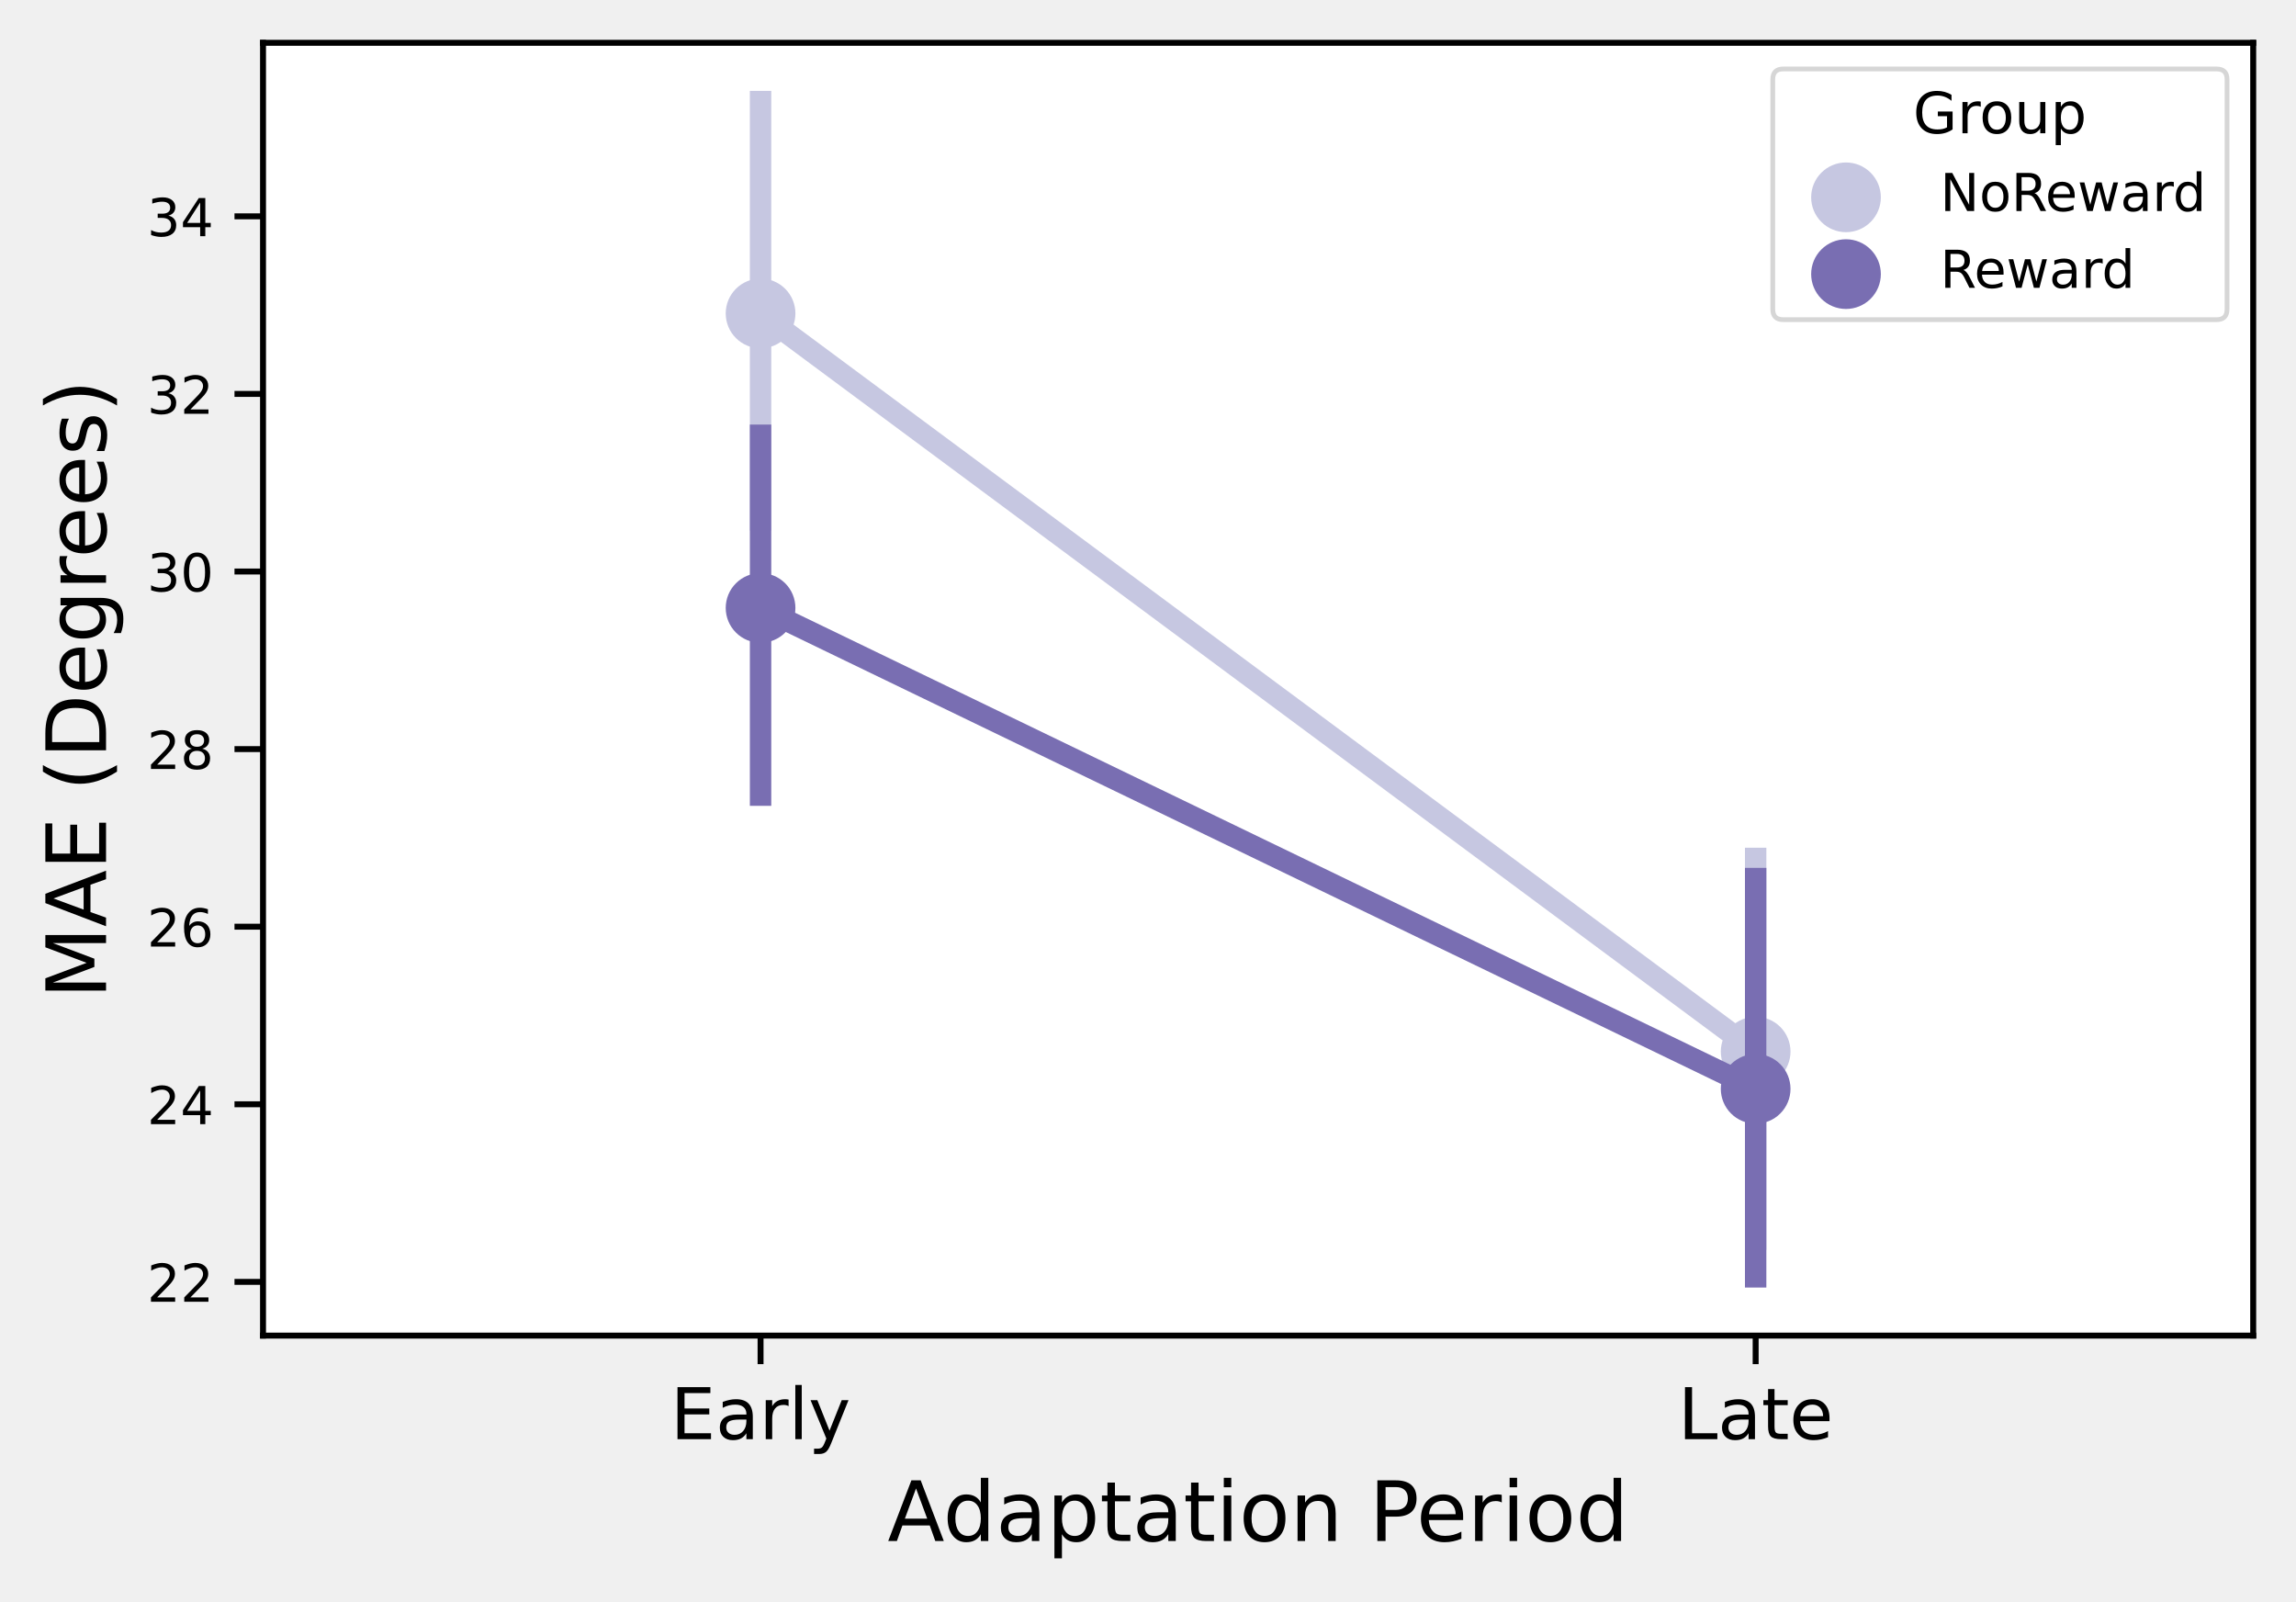
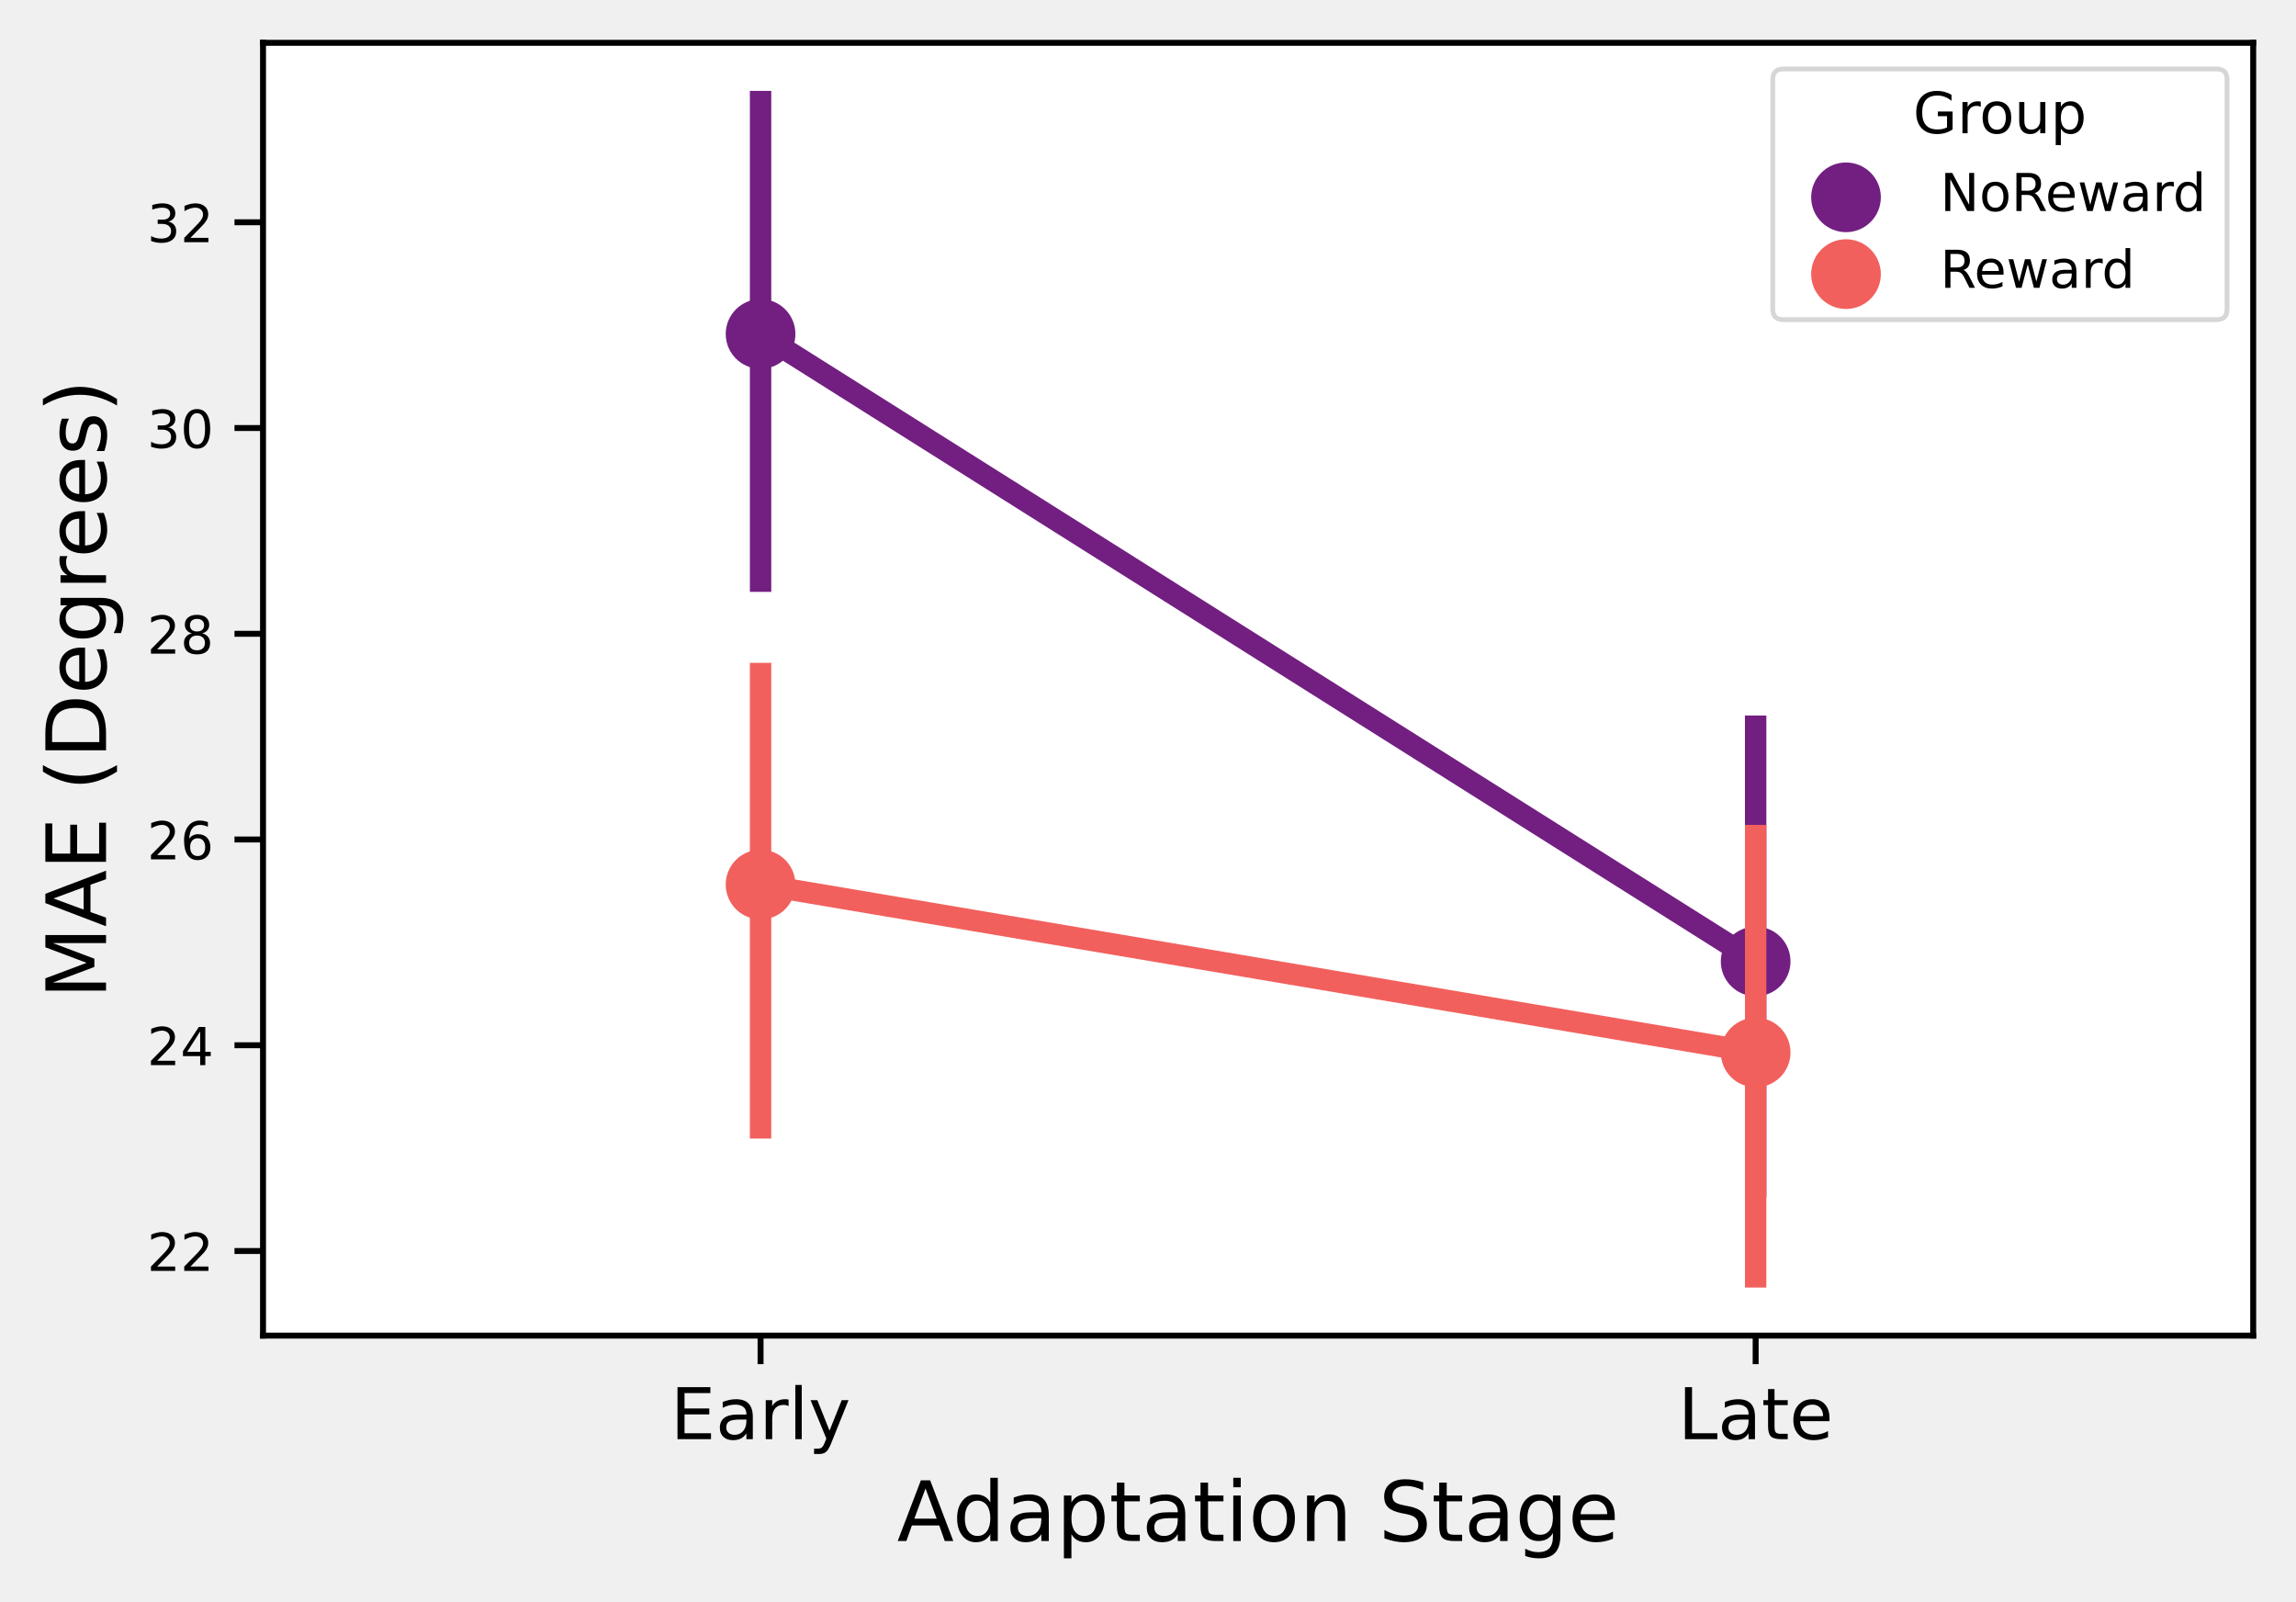
<svg xmlns="http://www.w3.org/2000/svg" xmlns:xlink="http://www.w3.org/1999/xlink" height="269.303pt" version="1.1" viewBox="0 0 386.247 269.303" width="386.247pt">
  <defs>
    <style type="text/css">*{stroke-linecap:butt;stroke-linejoin:round;}</style>
  </defs>
  <g id="figure_1">
    <g id="patch_1">
      <path d="M 0 269.303  L 386.247 269.303  L 386.247 0  L 0 0  z " style="fill:none;" />
    </g>
    <g id="axes_1">
      <g id="patch_2">
        <path d="M 44.247 224.64  L 379.047 224.64  L 379.047 7.2  L 44.247 7.2  z " style="fill:#ffffff;" />
      </g>
      <g id="PathCollection_1">
        <defs>
-           <path d="M 0 4.512  C 1.197 4.512 2.344 4.037 3.19 3.19  C 4.037 2.344 4.512 1.197 4.512 0  C 4.512 -1.197 4.037 -2.344 3.19 -3.19  C 2.344 -4.037 1.197 -4.512 0 -4.512  C -1.197 -4.512 -2.344 -4.037 -3.19 -3.19  C -4.037 -2.344 -4.512 -1.197 -4.512 0  C -4.512 1.197 -4.037 2.344 -3.19 3.19  C -2.344 4.037 -1.197 4.512 0 4.512  z " id="m96f56547ba" style="stroke:#c6c7e1;stroke-width:2.7;" />
+           <path d="M 0 4.512  C 1.197 4.512 2.344 4.037 3.19 3.19  C 4.037 2.344 4.512 1.197 4.512 0  C 4.512 -1.197 4.037 -2.344 3.19 -3.19  C 2.344 -4.037 1.197 -4.512 0 -4.512  C -1.197 -4.512 -2.344 -4.037 -3.19 -3.19  C -4.037 -2.344 -4.512 -1.197 -4.512 0  C -4.512 1.197 -4.037 2.344 -3.19 3.19  C -2.344 4.037 -1.197 4.512 0 4.512  z " id="m6ed1bd4aaa" style="stroke:#721f81;stroke-width:2.7;" />
        </defs>
-         <g clip-path="url(#pa35506d197)">
-           <use style="fill:#c6c7e1;stroke:#c6c7e1;stroke-width:2.7;" x="127.947" xlink:href="#m96f56547ba" y="52.718" />
-           <use style="fill:#c6c7e1;stroke:#c6c7e1;stroke-width:2.7;" x="295.347" xlink:href="#m96f56547ba" y="176.869" />
+         <g clip-path="url(#p68af78d4d2)">
+           <use style="fill:#721f81;stroke:#721f81;stroke-width:2.7;" x="127.947" xlink:href="#m6ed1bd4aaa" y="56.171" />
+           <use style="fill:#721f81;stroke:#721f81;stroke-width:2.7;" x="295.347" xlink:href="#m6ed1bd4aaa" y="161.703" />
        </g>
      </g>
      <g id="line2d_1">
-         <path clip-path="url(#pa35506d197)" d="M 127.947 52.718  L 295.347 176.869  " style="fill:none;stroke:#c6c7e1;stroke-linecap:square;stroke-width:3.6;" />
+         <path clip-path="url(#p68af78d4d2)" d="M 127.947 56.171  L 295.347 161.703  " style="fill:none;stroke:#721f81;stroke-linecap:square;stroke-width:3.6;" />
      </g>
      <g id="line2d_2">
-         <path clip-path="url(#pa35506d197)" d="M 127.947 87.435  L 127.947 17.084  " style="fill:none;stroke:#c6c7e1;stroke-linecap:square;stroke-width:3.6;" />
+         <path clip-path="url(#p68af78d4d2)" d="M 127.947 97.751  L 127.947 17.084  " style="fill:none;stroke:#721f81;stroke-linecap:square;stroke-width:3.6;" />
      </g>
      <g id="line2d_3">
-         <path clip-path="url(#pa35506d197)" d="M 295.347 208.424  L 295.347 144.386  " style="fill:none;stroke:#c6c7e1;stroke-linecap:square;stroke-width:3.6;" />
+         <path clip-path="url(#p68af78d4d2)" d="M 295.347 199.643  L 295.347 122.149  " style="fill:none;stroke:#721f81;stroke-linecap:square;stroke-width:3.6;" />
      </g>
      <g id="matplotlib.axis_1">
        <g id="xtick_1">
          <g id="line2d_4">
            <defs>
-               <path d="M 0 0  L 0 4.8  " id="mb099337334" style="stroke:#000000;" />
-             </defs>
-             <g>
-               <use style="stroke:#000000;" x="127.947" xlink:href="#mb099337334" y="224.64" />
+               <path d="M 0 0  L 0 4.8  " id="m51b3d9c118" style="stroke:#000000;" />
+             </defs>
+             <g>
+               <use style="stroke:#000000;" x="127.947" xlink:href="#m51b3d9c118" y="224.64" />
            </g>
          </g>
          <g id="text_1">
            <g transform="translate(112.7946 242.0581)scale(0.12 -0.12)">
              <defs>
                <path d="M 628 4666  L 3578 4666  L 3578 4134  L 1259 4134  L 1259 2753  L 3481 2753  L 3481 2222  L 1259 2222  L 1259 531  L 3634 531  L 3634 0  L 628 0  L 628 4666  z " id="DejaVuSans-45" transform="scale(0.015625)" />
                <path d="M 2194 1759  Q 1497 1759 1228 1600  Q 959 1441 959 1056  Q 959 750 1161 570  Q 1363 391 1709 391  Q 2188 391 2477 730  Q 2766 1069 2766 1631  L 2766 1759  L 2194 1759  z M 3341 1997  L 3341 0  L 2766 0  L 2766 531  Q 2569 213 2275 61  Q 1981 -91 1556 -91  Q 1019 -91 701 211  Q 384 513 384 1019  Q 384 1609 779 1909  Q 1175 2209 1959 2209  L 2766 2209  L 2766 2266  Q 2766 2663 2505 2880  Q 2244 3097 1772 3097  Q 1472 3097 1187 3025  Q 903 2953 641 2809  L 641 3341  Q 956 3463 1253 3523  Q 1550 3584 1831 3584  Q 2591 3584 2966 3190  Q 3341 2797 3341 1997  z " id="DejaVuSans-61" transform="scale(0.015625)" />
                <path d="M 2631 2963  Q 2534 3019 2420 3045  Q 2306 3072 2169 3072  Q 1681 3072 1420 2755  Q 1159 2438 1159 1844  L 1159 0  L 581 0  L 581 3500  L 1159 3500  L 1159 2956  Q 1341 3275 1631 3429  Q 1922 3584 2338 3584  Q 2397 3584 2469 3576  Q 2541 3569 2628 3553  L 2631 2963  z " id="DejaVuSans-72" transform="scale(0.015625)" />
                <path d="M 603 4863  L 1178 4863  L 1178 0  L 603 0  L 603 4863  z " id="DejaVuSans-6c" transform="scale(0.015625)" />
                <path d="M 2059 -325  Q 1816 -950 1584 -1140  Q 1353 -1331 966 -1331  L 506 -1331  L 506 -850  L 844 -850  Q 1081 -850 1212 -737  Q 1344 -625 1503 -206  L 1606 56  L 191 3500  L 800 3500  L 1894 763  L 2988 3500  L 3597 3500  L 2059 -325  z " id="DejaVuSans-79" transform="scale(0.015625)" />
              </defs>
              <use xlink:href="#DejaVuSans-45" />
              <use x="63.184" xlink:href="#DejaVuSans-61" />
              <use x="124.463" xlink:href="#DejaVuSans-72" />
              <use x="165.576" xlink:href="#DejaVuSans-6c" />
              <use x="193.359" xlink:href="#DejaVuSans-79" />
            </g>
          </g>
        </g>
        <g id="xtick_2">
          <g id="line2d_5">
            <g>
-               <use style="stroke:#000000;" x="295.347" xlink:href="#mb099337334" y="224.64" />
+               <use style="stroke:#000000;" x="295.347" xlink:href="#m51b3d9c118" y="224.64" />
            </g>
          </g>
          <g id="text_2">
            <g transform="translate(282.2833 242.0581)scale(0.12 -0.12)">
              <defs>
                <path d="M 628 4666  L 1259 4666  L 1259 531  L 3531 531  L 3531 0  L 628 0  L 628 4666  z " id="DejaVuSans-4c" transform="scale(0.015625)" />
                <path d="M 1172 4494  L 1172 3500  L 2356 3500  L 2356 3053  L 1172 3053  L 1172 1153  Q 1172 725 1289 603  Q 1406 481 1766 481  L 2356 481  L 2356 0  L 1766 0  Q 1100 0 847 248  Q 594 497 594 1153  L 594 3053  L 172 3053  L 172 3500  L 594 3500  L 594 4494  L 1172 4494  z " id="DejaVuSans-74" transform="scale(0.015625)" />
                <path d="M 3597 1894  L 3597 1613  L 953 1613  Q 991 1019 1311 708  Q 1631 397 2203 397  Q 2534 397 2845 478  Q 3156 559 3463 722  L 3463 178  Q 3153 47 2828 -22  Q 2503 -91 2169 -91  Q 1331 -91 842 396  Q 353 884 353 1716  Q 353 2575 817 3079  Q 1281 3584 2069 3584  Q 2775 3584 3186 3129  Q 3597 2675 3597 1894  z M 3022 2063  Q 3016 2534 2758 2815  Q 2500 3097 2075 3097  Q 1594 3097 1305 2825  Q 1016 2553 972 2059  L 3022 2063  z " id="DejaVuSans-65" transform="scale(0.015625)" />
              </defs>
              <use xlink:href="#DejaVuSans-4c" />
              <use x="55.713" xlink:href="#DejaVuSans-61" />
              <use x="116.992" xlink:href="#DejaVuSans-74" />
              <use x="156.201" xlink:href="#DejaVuSans-65" />
            </g>
          </g>
        </g>
        <g id="text_3">
-           <g transform="translate(149.3135 259.1916)scale(0.14 -0.14)">
+           <g transform="translate(150.9082 259.1916)scale(0.14 -0.14)">
            <defs>
              <path d="M 2188 4044  L 1331 1722  L 3047 1722  L 2188 4044  z M 1831 4666  L 2547 4666  L 4325 0  L 3669 0  L 3244 1197  L 1141 1197  L 716 0  L 50 0  L 1831 4666  z " id="DejaVuSans-41" transform="scale(0.015625)" />
              <path d="M 2906 2969  L 2906 4863  L 3481 4863  L 3481 0  L 2906 0  L 2906 525  Q 2725 213 2448 61  Q 2172 -91 1784 -91  Q 1150 -91 751 415  Q 353 922 353 1747  Q 353 2572 751 3078  Q 1150 3584 1784 3584  Q 2172 3584 2448 3432  Q 2725 3281 2906 2969  z M 947 1747  Q 947 1113 1208 752  Q 1469 391 1925 391  Q 2381 391 2643 752  Q 2906 1113 2906 1747  Q 2906 2381 2643 2742  Q 2381 3103 1925 3103  Q 1469 3103 1208 2742  Q 947 2381 947 1747  z " id="DejaVuSans-64" transform="scale(0.015625)" />
              <path d="M 1159 525  L 1159 -1331  L 581 -1331  L 581 3500  L 1159 3500  L 1159 2969  Q 1341 3281 1617 3432  Q 1894 3584 2278 3584  Q 2916 3584 3314 3078  Q 3713 2572 3713 1747  Q 3713 922 3314 415  Q 2916 -91 2278 -91  Q 1894 -91 1617 61  Q 1341 213 1159 525  z M 3116 1747  Q 3116 2381 2855 2742  Q 2594 3103 2138 3103  Q 1681 3103 1420 2742  Q 1159 2381 1159 1747  Q 1159 1113 1420 752  Q 1681 391 2138 391  Q 2594 391 2855 752  Q 3116 1113 3116 1747  z " id="DejaVuSans-70" transform="scale(0.015625)" />
              <path d="M 603 3500  L 1178 3500  L 1178 0  L 603 0  L 603 3500  z M 603 4863  L 1178 4863  L 1178 4134  L 603 4134  L 603 4863  z " id="DejaVuSans-69" transform="scale(0.015625)" />
              <path d="M 1959 3097  Q 1497 3097 1228 2736  Q 959 2375 959 1747  Q 959 1119 1226 758  Q 1494 397 1959 397  Q 2419 397 2687 759  Q 2956 1122 2956 1747  Q 2956 2369 2687 2733  Q 2419 3097 1959 3097  z M 1959 3584  Q 2709 3584 3137 3096  Q 3566 2609 3566 1747  Q 3566 888 3137 398  Q 2709 -91 1959 -91  Q 1206 -91 779 398  Q 353 888 353 1747  Q 353 2609 779 3096  Q 1206 3584 1959 3584  z " id="DejaVuSans-6f" transform="scale(0.015625)" />
              <path d="M 3513 2113  L 3513 0  L 2938 0  L 2938 2094  Q 2938 2591 2744 2837  Q 2550 3084 2163 3084  Q 1697 3084 1428 2787  Q 1159 2491 1159 1978  L 1159 0  L 581 0  L 581 3500  L 1159 3500  L 1159 2956  Q 1366 3272 1645 3428  Q 1925 3584 2291 3584  Q 2894 3584 3203 3211  Q 3513 2838 3513 2113  z " id="DejaVuSans-6e" transform="scale(0.015625)" />
              <path id="DejaVuSans-20" transform="scale(0.015625)" />
-               <path d="M 1259 4147  L 1259 2394  L 2053 2394  Q 2494 2394 2734 2622  Q 2975 2850 2975 3272  Q 2975 3691 2734 3919  Q 2494 4147 2053 4147  L 1259 4147  z M 628 4666  L 2053 4666  Q 2838 4666 3239 4311  Q 3641 3956 3641 3272  Q 3641 2581 3239 2228  Q 2838 1875 2053 1875  L 1259 1875  L 1259 0  L 628 0  L 628 4666  z " id="DejaVuSans-50" transform="scale(0.015625)" />
+               <path d="M 3425 4513  L 3425 3897  Q 3066 4069 2747 4153  Q 2428 4238 2131 4238  Q 1616 4238 1336 4038  Q 1056 3838 1056 3469  Q 1056 3159 1242 3001  Q 1428 2844 1947 2747  L 2328 2669  Q 3034 2534 3370 2195  Q 3706 1856 3706 1288  Q 3706 609 3251 259  Q 2797 -91 1919 -91  Q 1588 -91 1214 -16  Q 841 59 441 206  L 441 856  Q 825 641 1194 531  Q 1563 422 1919 422  Q 2459 422 2753 634  Q 3047 847 3047 1241  Q 3047 1584 2836 1778  Q 2625 1972 2144 2069  L 1759 2144  Q 1053 2284 737 2584  Q 422 2884 422 3419  Q 422 4038 858 4394  Q 1294 4750 2059 4750  Q 2388 4750 2728 4690  Q 3069 4631 3425 4513  z " id="DejaVuSans-53" transform="scale(0.015625)" />
+               <path d="M 2906 1791  Q 2906 2416 2648 2759  Q 2391 3103 1925 3103  Q 1463 3103 1205 2759  Q 947 2416 947 1791  Q 947 1169 1205 825  Q 1463 481 1925 481  Q 2391 481 2648 825  Q 2906 1169 2906 1791  z M 3481 434  Q 3481 -459 3084 -895  Q 2688 -1331 1869 -1331  Q 1566 -1331 1297 -1286  Q 1028 -1241 775 -1147  L 775 -588  Q 1028 -725 1275 -790  Q 1522 -856 1778 -856  Q 2344 -856 2625 -561  Q 2906 -266 2906 331  L 2906 616  Q 2728 306 2450 153  Q 2172 0 1784 0  Q 1141 0 747 490  Q 353 981 353 1791  Q 353 2603 747 3093  Q 1141 3584 1784 3584  Q 2172 3584 2450 3431  Q 2728 3278 2906 2969  L 2906 3500  L 3481 3500  L 3481 434  z " id="DejaVuSans-67" transform="scale(0.015625)" />
            </defs>
            <use xlink:href="#DejaVuSans-41" />
            <use x="66.658" xlink:href="#DejaVuSans-64" />
            <use x="130.135" xlink:href="#DejaVuSans-61" />
            <use x="191.414" xlink:href="#DejaVuSans-70" />
            <use x="254.891" xlink:href="#DejaVuSans-74" />
            <use x="294.1" xlink:href="#DejaVuSans-61" />
            <use x="355.379" xlink:href="#DejaVuSans-74" />
            <use x="394.588" xlink:href="#DejaVuSans-69" />
            <use x="422.371" xlink:href="#DejaVuSans-6f" />
            <use x="483.553" xlink:href="#DejaVuSans-6e" />
            <use x="546.932" xlink:href="#DejaVuSans-20" />
-             <use x="578.719" xlink:href="#DejaVuSans-50" />
-             <use x="635.396" xlink:href="#DejaVuSans-65" />
-             <use x="696.92" xlink:href="#DejaVuSans-72" />
-             <use x="738.033" xlink:href="#DejaVuSans-69" />
-             <use x="765.816" xlink:href="#DejaVuSans-6f" />
-             <use x="826.998" xlink:href="#DejaVuSans-64" />
+             <use x="578.719" xlink:href="#DejaVuSans-53" />
+             <use x="642.195" xlink:href="#DejaVuSans-74" />
+             <use x="681.404" xlink:href="#DejaVuSans-61" />
+             <use x="742.684" xlink:href="#DejaVuSans-67" />
+             <use x="806.16" xlink:href="#DejaVuSans-65" />
          </g>
        </g>
      </g>
      <g id="matplotlib.axis_2">
        <g id="ytick_1">
          <g id="line2d_6">
            <defs>
-               <path d="M 0 0  L -4.8 0  " id="m47006cf679" style="stroke:#000000;" />
-             </defs>
-             <g>
-               <use style="stroke:#000000;" x="44.247" xlink:href="#m47006cf679" y="215.603" />
+               <path d="M 0 0  L -4.8 0  " id="m6136f68d48" style="stroke:#000000;" />
+             </defs>
+             <g>
+               <use style="stroke:#000000;" x="44.247" xlink:href="#m6136f68d48" y="210.409" />
            </g>
          </g>
          <g id="text_4">
-             <g transform="translate(24.74938 218.9461)scale(0.088 -0.088)">
+             <g transform="translate(24.74938 213.7524)scale(0.088 -0.088)">
              <defs>
                <path d="M 1228 531  L 3431 531  L 3431 0  L 469 0  L 469 531  Q 828 903 1448 1529  Q 2069 2156 2228 2338  Q 2531 2678 2651 2914  Q 2772 3150 2772 3378  Q 2772 3750 2511 3984  Q 2250 4219 1831 4219  Q 1534 4219 1204 4116  Q 875 4013 500 3803  L 500 4441  Q 881 4594 1212 4672  Q 1544 4750 1819 4750  Q 2544 4750 2975 4387  Q 3406 4025 3406 3419  Q 3406 3131 3298 2873  Q 3191 2616 2906 2266  Q 2828 2175 2409 1742  Q 1991 1309 1228 531  z " id="DejaVuSans-32" transform="scale(0.015625)" />
              </defs>
              <use xlink:href="#DejaVuSans-32" />
              <use x="63.623" xlink:href="#DejaVuSans-32" />
            </g>
          </g>
        </g>
        <g id="ytick_2">
          <g id="line2d_7">
            <g>
-               <use style="stroke:#000000;" x="44.247" xlink:href="#m47006cf679" y="185.732" />
+               <use style="stroke:#000000;" x="44.247" xlink:href="#m6136f68d48" y="175.805" />
            </g>
          </g>
          <g id="text_5">
-             <g transform="translate(24.74938 189.0757)scale(0.088 -0.088)">
+             <g transform="translate(24.74938 179.1481)scale(0.088 -0.088)">
              <defs>
                <path d="M 2419 4116  L 825 1625  L 2419 1625  L 2419 4116  z M 2253 4666  L 3047 4666  L 3047 1625  L 3713 1625  L 3713 1100  L 3047 1100  L 3047 0  L 2419 0  L 2419 1100  L 313 1100  L 313 1709  L 2253 4666  z " id="DejaVuSans-34" transform="scale(0.015625)" />
              </defs>
              <use xlink:href="#DejaVuSans-32" />
              <use x="63.623" xlink:href="#DejaVuSans-34" />
            </g>
          </g>
        </g>
        <g id="ytick_3">
          <g id="line2d_8">
            <g>
-               <use style="stroke:#000000;" x="44.247" xlink:href="#m47006cf679" y="155.862" />
+               <use style="stroke:#000000;" x="44.247" xlink:href="#m6136f68d48" y="141.201" />
            </g>
          </g>
          <g id="text_6">
-             <g transform="translate(24.74938 159.2054)scale(0.088 -0.088)">
+             <g transform="translate(24.74938 144.5439)scale(0.088 -0.088)">
              <defs>
                <path d="M 2113 2584  Q 1688 2584 1439 2293  Q 1191 2003 1191 1497  Q 1191 994 1439 701  Q 1688 409 2113 409  Q 2538 409 2786 701  Q 3034 994 3034 1497  Q 3034 2003 2786 2293  Q 2538 2584 2113 2584  z M 3366 4563  L 3366 3988  Q 3128 4100 2886 4159  Q 2644 4219 2406 4219  Q 1781 4219 1451 3797  Q 1122 3375 1075 2522  Q 1259 2794 1537 2939  Q 1816 3084 2150 3084  Q 2853 3084 3261 2657  Q 3669 2231 3669 1497  Q 3669 778 3244 343  Q 2819 -91 2113 -91  Q 1303 -91 875 529  Q 447 1150 447 2328  Q 447 3434 972 4092  Q 1497 4750 2381 4750  Q 2619 4750 2861 4703  Q 3103 4656 3366 4563  z " id="DejaVuSans-36" transform="scale(0.015625)" />
              </defs>
              <use xlink:href="#DejaVuSans-32" />
              <use x="63.623" xlink:href="#DejaVuSans-36" />
            </g>
          </g>
        </g>
        <g id="ytick_4">
          <g id="line2d_9">
            <g>
-               <use style="stroke:#000000;" x="44.247" xlink:href="#m47006cf679" y="125.992" />
+               <use style="stroke:#000000;" x="44.247" xlink:href="#m6136f68d48" y="106.596" />
            </g>
          </g>
          <g id="text_7">
-             <g transform="translate(24.74938 129.335)scale(0.088 -0.088)">
+             <g transform="translate(24.74938 109.9397)scale(0.088 -0.088)">
              <defs>
                <path d="M 2034 2216  Q 1584 2216 1326 1975  Q 1069 1734 1069 1313  Q 1069 891 1326 650  Q 1584 409 2034 409  Q 2484 409 2743 651  Q 3003 894 3003 1313  Q 3003 1734 2745 1975  Q 2488 2216 2034 2216  z M 1403 2484  Q 997 2584 770 2862  Q 544 3141 544 3541  Q 544 4100 942 4425  Q 1341 4750 2034 4750  Q 2731 4750 3128 4425  Q 3525 4100 3525 3541  Q 3525 3141 3298 2862  Q 3072 2584 2669 2484  Q 3125 2378 3379 2068  Q 3634 1759 3634 1313  Q 3634 634 3220 271  Q 2806 -91 2034 -91  Q 1263 -91 848 271  Q 434 634 434 1313  Q 434 1759 690 2068  Q 947 2378 1403 2484  z M 1172 3481  Q 1172 3119 1398 2916  Q 1625 2713 2034 2713  Q 2441 2713 2670 2916  Q 2900 3119 2900 3481  Q 2900 3844 2670 4047  Q 2441 4250 2034 4250  Q 1625 4250 1398 4047  Q 1172 3844 1172 3481  z " id="DejaVuSans-38" transform="scale(0.015625)" />
              </defs>
              <use xlink:href="#DejaVuSans-32" />
              <use x="63.623" xlink:href="#DejaVuSans-38" />
            </g>
          </g>
        </g>
        <g id="ytick_5">
          <g id="line2d_10">
            <g>
-               <use style="stroke:#000000;" x="44.247" xlink:href="#m47006cf679" y="96.121" />
+               <use style="stroke:#000000;" x="44.247" xlink:href="#m6136f68d48" y="71.992" />
            </g>
          </g>
          <g id="text_8">
-             <g transform="translate(24.74938 99.46462)scale(0.088 -0.088)">
+             <g transform="translate(24.74938 75.33551)scale(0.088 -0.088)">
              <defs>
                <path d="M 2597 2516  Q 3050 2419 3304 2112  Q 3559 1806 3559 1356  Q 3559 666 3084 287  Q 2609 -91 1734 -91  Q 1441 -91 1130 -33  Q 819 25 488 141  L 488 750  Q 750 597 1062 519  Q 1375 441 1716 441  Q 2309 441 2620 675  Q 2931 909 2931 1356  Q 2931 1769 2642 2001  Q 2353 2234 1838 2234  L 1294 2234  L 1294 2753  L 1863 2753  Q 2328 2753 2575 2939  Q 2822 3125 2822 3475  Q 2822 3834 2567 4026  Q 2313 4219 1838 4219  Q 1578 4219 1281 4162  Q 984 4106 628 3988  L 628 4550  Q 988 4650 1302 4700  Q 1616 4750 1894 4750  Q 2613 4750 3031 4423  Q 3450 4097 3450 3541  Q 3450 3153 3228 2886  Q 3006 2619 2597 2516  z " id="DejaVuSans-33" transform="scale(0.015625)" />
                <path d="M 2034 4250  Q 1547 4250 1301 3770  Q 1056 3291 1056 2328  Q 1056 1369 1301 889  Q 1547 409 2034 409  Q 2525 409 2770 889  Q 3016 1369 3016 2328  Q 3016 3291 2770 3770  Q 2525 4250 2034 4250  z M 2034 4750  Q 2819 4750 3233 4129  Q 3647 3509 3647 2328  Q 3647 1150 3233 529  Q 2819 -91 2034 -91  Q 1250 -91 836 529  Q 422 1150 422 2328  Q 422 3509 836 4129  Q 1250 4750 2034 4750  z " id="DejaVuSans-30" transform="scale(0.015625)" />
              </defs>
              <use xlink:href="#DejaVuSans-33" />
              <use x="63.623" xlink:href="#DejaVuSans-30" />
            </g>
          </g>
        </g>
        <g id="ytick_6">
          <g id="line2d_11">
            <g>
-               <use style="stroke:#000000;" x="44.247" xlink:href="#m47006cf679" y="66.251" />
+               <use style="stroke:#000000;" x="44.247" xlink:href="#m6136f68d48" y="37.388" />
            </g>
          </g>
          <g id="text_9">
-             <g transform="translate(24.74938 69.59425)scale(0.088 -0.088)">
+             <g transform="translate(24.74938 40.7313)scale(0.088 -0.088)">
              <use xlink:href="#DejaVuSans-33" />
              <use x="63.623" xlink:href="#DejaVuSans-32" />
            </g>
          </g>
        </g>
-         <g id="ytick_7">
-           <g id="line2d_12">
-             <g>
-               <use style="stroke:#000000;" x="44.247" xlink:href="#m47006cf679" y="36.381" />
-             </g>
-           </g>
-           <g id="text_10">
-             <g transform="translate(24.74938 39.72387)scale(0.088 -0.088)">
-               <use xlink:href="#DejaVuSans-33" />
-               <use x="63.623" xlink:href="#DejaVuSans-34" />
-             </g>
-           </g>
-         </g>
-         <g id="text_11">
+         <g id="text_10">
          <g transform="translate(17.83781 167.9803)rotate(-90)scale(0.14 -0.14)">
            <defs>
              <path d="M 628 4666  L 1569 4666  L 2759 1491  L 3956 4666  L 4897 4666  L 4897 0  L 4281 0  L 4281 4097  L 3078 897  L 2444 897  L 1241 4097  L 1241 0  L 628 0  L 628 4666  z " id="DejaVuSans-4d" transform="scale(0.015625)" />
              <path d="M 1984 4856  Q 1566 4138 1362 3434  Q 1159 2731 1159 2009  Q 1159 1288 1364 580  Q 1569 -128 1984 -844  L 1484 -844  Q 1016 -109 783 600  Q 550 1309 550 2009  Q 550 2706 781 3412  Q 1013 4119 1484 4856  L 1984 4856  z " id="DejaVuSans-28" transform="scale(0.015625)" />
              <path d="M 1259 4147  L 1259 519  L 2022 519  Q 2988 519 3436 956  Q 3884 1394 3884 2338  Q 3884 3275 3436 3711  Q 2988 4147 2022 4147  L 1259 4147  z M 628 4666  L 1925 4666  Q 3281 4666 3915 4102  Q 4550 3538 4550 2338  Q 4550 1131 3912 565  Q 3275 0 1925 0  L 628 0  L 628 4666  z " id="DejaVuSans-44" transform="scale(0.015625)" />
-               <path d="M 2906 1791  Q 2906 2416 2648 2759  Q 2391 3103 1925 3103  Q 1463 3103 1205 2759  Q 947 2416 947 1791  Q 947 1169 1205 825  Q 1463 481 1925 481  Q 2391 481 2648 825  Q 2906 1169 2906 1791  z M 3481 434  Q 3481 -459 3084 -895  Q 2688 -1331 1869 -1331  Q 1566 -1331 1297 -1286  Q 1028 -1241 775 -1147  L 775 -588  Q 1028 -725 1275 -790  Q 1522 -856 1778 -856  Q 2344 -856 2625 -561  Q 2906 -266 2906 331  L 2906 616  Q 2728 306 2450 153  Q 2172 0 1784 0  Q 1141 0 747 490  Q 353 981 353 1791  Q 353 2603 747 3093  Q 1141 3584 1784 3584  Q 2172 3584 2450 3431  Q 2728 3278 2906 2969  L 2906 3500  L 3481 3500  L 3481 434  z " id="DejaVuSans-67" transform="scale(0.015625)" />
              <path d="M 2834 3397  L 2834 2853  Q 2591 2978 2328 3040  Q 2066 3103 1784 3103  Q 1356 3103 1142 2972  Q 928 2841 928 2578  Q 928 2378 1081 2264  Q 1234 2150 1697 2047  L 1894 2003  Q 2506 1872 2764 1633  Q 3022 1394 3022 966  Q 3022 478 2636 193  Q 2250 -91 1575 -91  Q 1294 -91 989 -36  Q 684 19 347 128  L 347 722  Q 666 556 975 473  Q 1284 391 1588 391  Q 1994 391 2212 530  Q 2431 669 2431 922  Q 2431 1156 2273 1281  Q 2116 1406 1581 1522  L 1381 1569  Q 847 1681 609 1914  Q 372 2147 372 2553  Q 372 3047 722 3315  Q 1072 3584 1716 3584  Q 2034 3584 2315 3537  Q 2597 3491 2834 3397  z " id="DejaVuSans-73" transform="scale(0.015625)" />
              <path d="M 513 4856  L 1013 4856  Q 1481 4119 1714 3412  Q 1947 2706 1947 2009  Q 1947 1309 1714 600  Q 1481 -109 1013 -844  L 513 -844  Q 928 -128 1133 580  Q 1338 1288 1338 2009  Q 1338 2731 1133 3434  Q 928 4138 513 4856  z " id="DejaVuSans-29" transform="scale(0.015625)" />
            </defs>
            <use xlink:href="#DejaVuSans-4d" />
            <use x="86.279" xlink:href="#DejaVuSans-41" />
            <use x="154.688" xlink:href="#DejaVuSans-45" />
            <use x="217.871" xlink:href="#DejaVuSans-20" />
            <use x="249.658" xlink:href="#DejaVuSans-28" />
            <use x="288.672" xlink:href="#DejaVuSans-44" />
            <use x="365.674" xlink:href="#DejaVuSans-65" />
            <use x="427.197" xlink:href="#DejaVuSans-67" />
            <use x="490.674" xlink:href="#DejaVuSans-72" />
            <use x="529.537" xlink:href="#DejaVuSans-65" />
            <use x="591.061" xlink:href="#DejaVuSans-65" />
            <use x="652.584" xlink:href="#DejaVuSans-73" />
            <use x="704.684" xlink:href="#DejaVuSans-29" />
          </g>
        </g>
      </g>
      <g id="PathCollection_2">
        <defs>
-           <path d="M 0 4.512  C 1.197 4.512 2.344 4.037 3.19 3.19  C 4.037 2.344 4.512 1.197 4.512 0  C 4.512 -1.197 4.037 -2.344 3.19 -3.19  C 2.344 -4.037 1.197 -4.512 0 -4.512  C -1.197 -4.512 -2.344 -4.037 -3.19 -3.19  C -4.037 -2.344 -4.512 -1.197 -4.512 0  C -4.512 1.197 -4.037 2.344 -3.19 3.19  C -2.344 4.037 -1.197 4.512 0 4.512  z " id="m8e3b1715c7" style="stroke:#796eb2;stroke-width:2.7;" />
+           <path d="M 0 4.512  C 1.197 4.512 2.344 4.037 3.19 3.19  C 4.037 2.344 4.512 1.197 4.512 0  C 4.512 -1.197 4.037 -2.344 3.19 -3.19  C 2.344 -4.037 1.197 -4.512 0 -4.512  C -1.197 -4.512 -2.344 -4.037 -3.19 -3.19  C -4.037 -2.344 -4.512 -1.197 -4.512 0  C -4.512 1.197 -4.037 2.344 -3.19 3.19  C -2.344 4.037 -1.197 4.512 0 4.512  z " id="mb44aa3bea3" style="stroke:#f1605d;stroke-width:2.7;" />
        </defs>
-         <g clip-path="url(#pa35506d197)">
-           <use style="fill:#796eb2;stroke:#796eb2;stroke-width:2.7;" x="127.947" xlink:href="#m8e3b1715c7" y="102.25" />
-           <use style="fill:#796eb2;stroke:#796eb2;stroke-width:2.7;" x="295.347" xlink:href="#m8e3b1715c7" y="183.137" />
-         </g>
+         <g clip-path="url(#p68af78d4d2)">
+           <use style="fill:#f1605d;stroke:#f1605d;stroke-width:2.7;" x="127.947" xlink:href="#mb44aa3bea3" y="148.772" />
+           <use style="fill:#f1605d;stroke:#f1605d;stroke-width:2.7;" x="295.347" xlink:href="#mb44aa3bea3" y="177.018" />
+         </g>
+       </g>
+       <g id="line2d_12">
+         <path clip-path="url(#p68af78d4d2)" d="M 127.947 148.772  L 295.347 177.018  " style="fill:none;stroke:#f1605d;stroke-linecap:square;stroke-width:3.6;" />
      </g>
      <g id="line2d_13">
-         <path clip-path="url(#pa35506d197)" d="M 127.947 102.25  L 295.347 183.137  " style="fill:none;stroke:#796eb2;stroke-linecap:square;stroke-width:3.6;" />
+         <path clip-path="url(#p68af78d4d2)" d="M 127.947 189.693  L 127.947 113.291  " style="fill:none;stroke:#f1605d;stroke-linecap:square;stroke-width:3.6;" />
      </g>
      <g id="line2d_14">
-         <path clip-path="url(#pa35506d197)" d="M 127.947 133.735  L 127.947 73.212  " style="fill:none;stroke:#796eb2;stroke-linecap:square;stroke-width:3.6;" />
-       </g>
-       <g id="line2d_15">
-         <path clip-path="url(#pa35506d197)" d="M 295.347 214.756  L 295.347 147.768  " style="fill:none;stroke:#796eb2;stroke-linecap:square;stroke-width:3.6;" />
+         <path clip-path="url(#p68af78d4d2)" d="M 295.347 214.756  L 295.347 140.545  " style="fill:none;stroke:#f1605d;stroke-linecap:square;stroke-width:3.6;" />
      </g>
      <g id="patch_3">
        <path d="M 44.247 224.64  L 44.247 7.2  " style="fill:none;stroke:#000000;stroke-linecap:square;stroke-linejoin:miter;" />
      </g>
      <g id="patch_4">
        <path d="M 379.047 224.64  L 379.047 7.2  " style="fill:none;stroke:#000000;stroke-linecap:square;stroke-linejoin:miter;" />
      </g>
      <g id="patch_5">
        <path d="M 44.247 224.64  L 379.047 224.64  " style="fill:none;stroke:#000000;stroke-linecap:square;stroke-linejoin:miter;" />
      </g>
      <g id="patch_6">
        <path d="M 44.247 7.2  L 379.047 7.2  " style="fill:none;stroke:#000000;stroke-linecap:square;stroke-linejoin:miter;" />
      </g>
      <g id="legend_1">
        <g id="patch_7">
          <path d="M 299.986 53.764  L 372.887 53.764  Q 374.647 53.764 374.647 52.005  L 374.647 13.36  Q 374.647 11.6 372.887 11.6  L 299.986 11.6  Q 298.226 11.6 298.226 13.36  L 298.226 52.005  Q 298.226 53.764 299.986 53.764  z " style="fill:#ffffff;opacity:0.8;stroke:#cccccc;stroke-linejoin:miter;stroke-width:0.8;" />
        </g>
-         <g id="text_12">
+         <g id="text_11">
          <g transform="translate(321.8261 22.4145)scale(0.096 -0.096)">
            <defs>
              <path d="M 3809 666  L 3809 1919  L 2778 1919  L 2778 2438  L 4434 2438  L 4434 434  Q 4069 175 3628 42  Q 3188 -91 2688 -91  Q 1594 -91 976 548  Q 359 1188 359 2328  Q 359 3472 976 4111  Q 1594 4750 2688 4750  Q 3144 4750 3555 4637  Q 3966 4525 4313 4306  L 4313 3634  Q 3963 3931 3569 4081  Q 3175 4231 2741 4231  Q 1884 4231 1454 3753  Q 1025 3275 1025 2328  Q 1025 1384 1454 906  Q 1884 428 2741 428  Q 3075 428 3337 486  Q 3600 544 3809 666  z " id="DejaVuSans-47" transform="scale(0.015625)" />
              <path d="M 544 1381  L 544 3500  L 1119 3500  L 1119 1403  Q 1119 906 1312 657  Q 1506 409 1894 409  Q 2359 409 2629 706  Q 2900 1003 2900 1516  L 2900 3500  L 3475 3500  L 3475 0  L 2900 0  L 2900 538  Q 2691 219 2414 64  Q 2138 -91 1772 -91  Q 1169 -91 856 284  Q 544 659 544 1381  z M 1991 3584  L 1991 3584  z " id="DejaVuSans-75" transform="scale(0.015625)" />
            </defs>
            <use xlink:href="#DejaVuSans-47" />
            <use x="77.49" xlink:href="#DejaVuSans-72" />
            <use x="116.354" xlink:href="#DejaVuSans-6f" />
            <use x="177.535" xlink:href="#DejaVuSans-75" />
            <use x="240.914" xlink:href="#DejaVuSans-70" />
          </g>
        </g>
        <g id="PathCollection_3">
          <g>
-             <use style="fill:#c6c7e1;stroke:#c6c7e1;stroke-width:2.7;" x="310.546" xlink:href="#m96f56547ba" y="33.188" />
-           </g>
-         </g>
-         <g id="text_13">
+             <use style="fill:#721f81;stroke:#721f81;stroke-width:2.7;" x="310.546" xlink:href="#m6ed1bd4aaa" y="33.188" />
+           </g>
+         </g>
+         <g id="text_12">
          <g transform="translate(326.3863 35.49762)scale(0.088 -0.088)">
            <defs>
              <path d="M 628 4666  L 1478 4666  L 3547 763  L 3547 4666  L 4159 4666  L 4159 0  L 3309 0  L 1241 3903  L 1241 0  L 628 0  L 628 4666  z " id="DejaVuSans-4e" transform="scale(0.015625)" />
              <path d="M 2841 2188  Q 3044 2119 3236 1894  Q 3428 1669 3622 1275  L 4263 0  L 3584 0  L 2988 1197  Q 2756 1666 2539 1819  Q 2322 1972 1947 1972  L 1259 1972  L 1259 0  L 628 0  L 628 4666  L 2053 4666  Q 2853 4666 3247 4331  Q 3641 3997 3641 3322  Q 3641 2881 3436 2590  Q 3231 2300 2841 2188  z M 1259 4147  L 1259 2491  L 2053 2491  Q 2509 2491 2742 2702  Q 2975 2913 2975 3322  Q 2975 3731 2742 3939  Q 2509 4147 2053 4147  L 1259 4147  z " id="DejaVuSans-52" transform="scale(0.015625)" />
              <path d="M 269 3500  L 844 3500  L 1563 769  L 2278 3500  L 2956 3500  L 3675 769  L 4391 3500  L 4966 3500  L 4050 0  L 3372 0  L 2619 2869  L 1863 0  L 1184 0  L 269 3500  z " id="DejaVuSans-77" transform="scale(0.015625)" />
            </defs>
            <use xlink:href="#DejaVuSans-4e" />
            <use x="74.805" xlink:href="#DejaVuSans-6f" />
            <use x="135.986" xlink:href="#DejaVuSans-52" />
            <use x="200.969" xlink:href="#DejaVuSans-65" />
            <use x="262.492" xlink:href="#DejaVuSans-77" />
            <use x="344.279" xlink:href="#DejaVuSans-61" />
            <use x="405.559" xlink:href="#DejaVuSans-72" />
            <use x="444.922" xlink:href="#DejaVuSans-64" />
          </g>
        </g>
        <g id="PathCollection_4">
          <g>
-             <use style="fill:#796eb2;stroke:#796eb2;stroke-width:2.7;" x="310.546" xlink:href="#m8e3b1715c7" y="46.104" />
-           </g>
-         </g>
-         <g id="text_14">
+             <use style="fill:#f1605d;stroke:#f1605d;stroke-width:2.7;" x="310.546" xlink:href="#mb44aa3bea3" y="46.104" />
+           </g>
+         </g>
+         <g id="text_13">
          <g transform="translate(326.3863 48.41437)scale(0.088 -0.088)">
            <use xlink:href="#DejaVuSans-52" />
            <use x="64.982" xlink:href="#DejaVuSans-65" />
            <use x="126.506" xlink:href="#DejaVuSans-77" />
            <use x="208.293" xlink:href="#DejaVuSans-61" />
            <use x="269.572" xlink:href="#DejaVuSans-72" />
            <use x="308.936" xlink:href="#DejaVuSans-64" />
          </g>
        </g>
      </g>
    </g>
  </g>
  <defs>
-     <clipPath id="pa35506d197">
+     <clipPath id="p68af78d4d2">
      <rect height="217.44" width="334.8" x="44.247" y="7.2" />
    </clipPath>
  </defs>
</svg>
